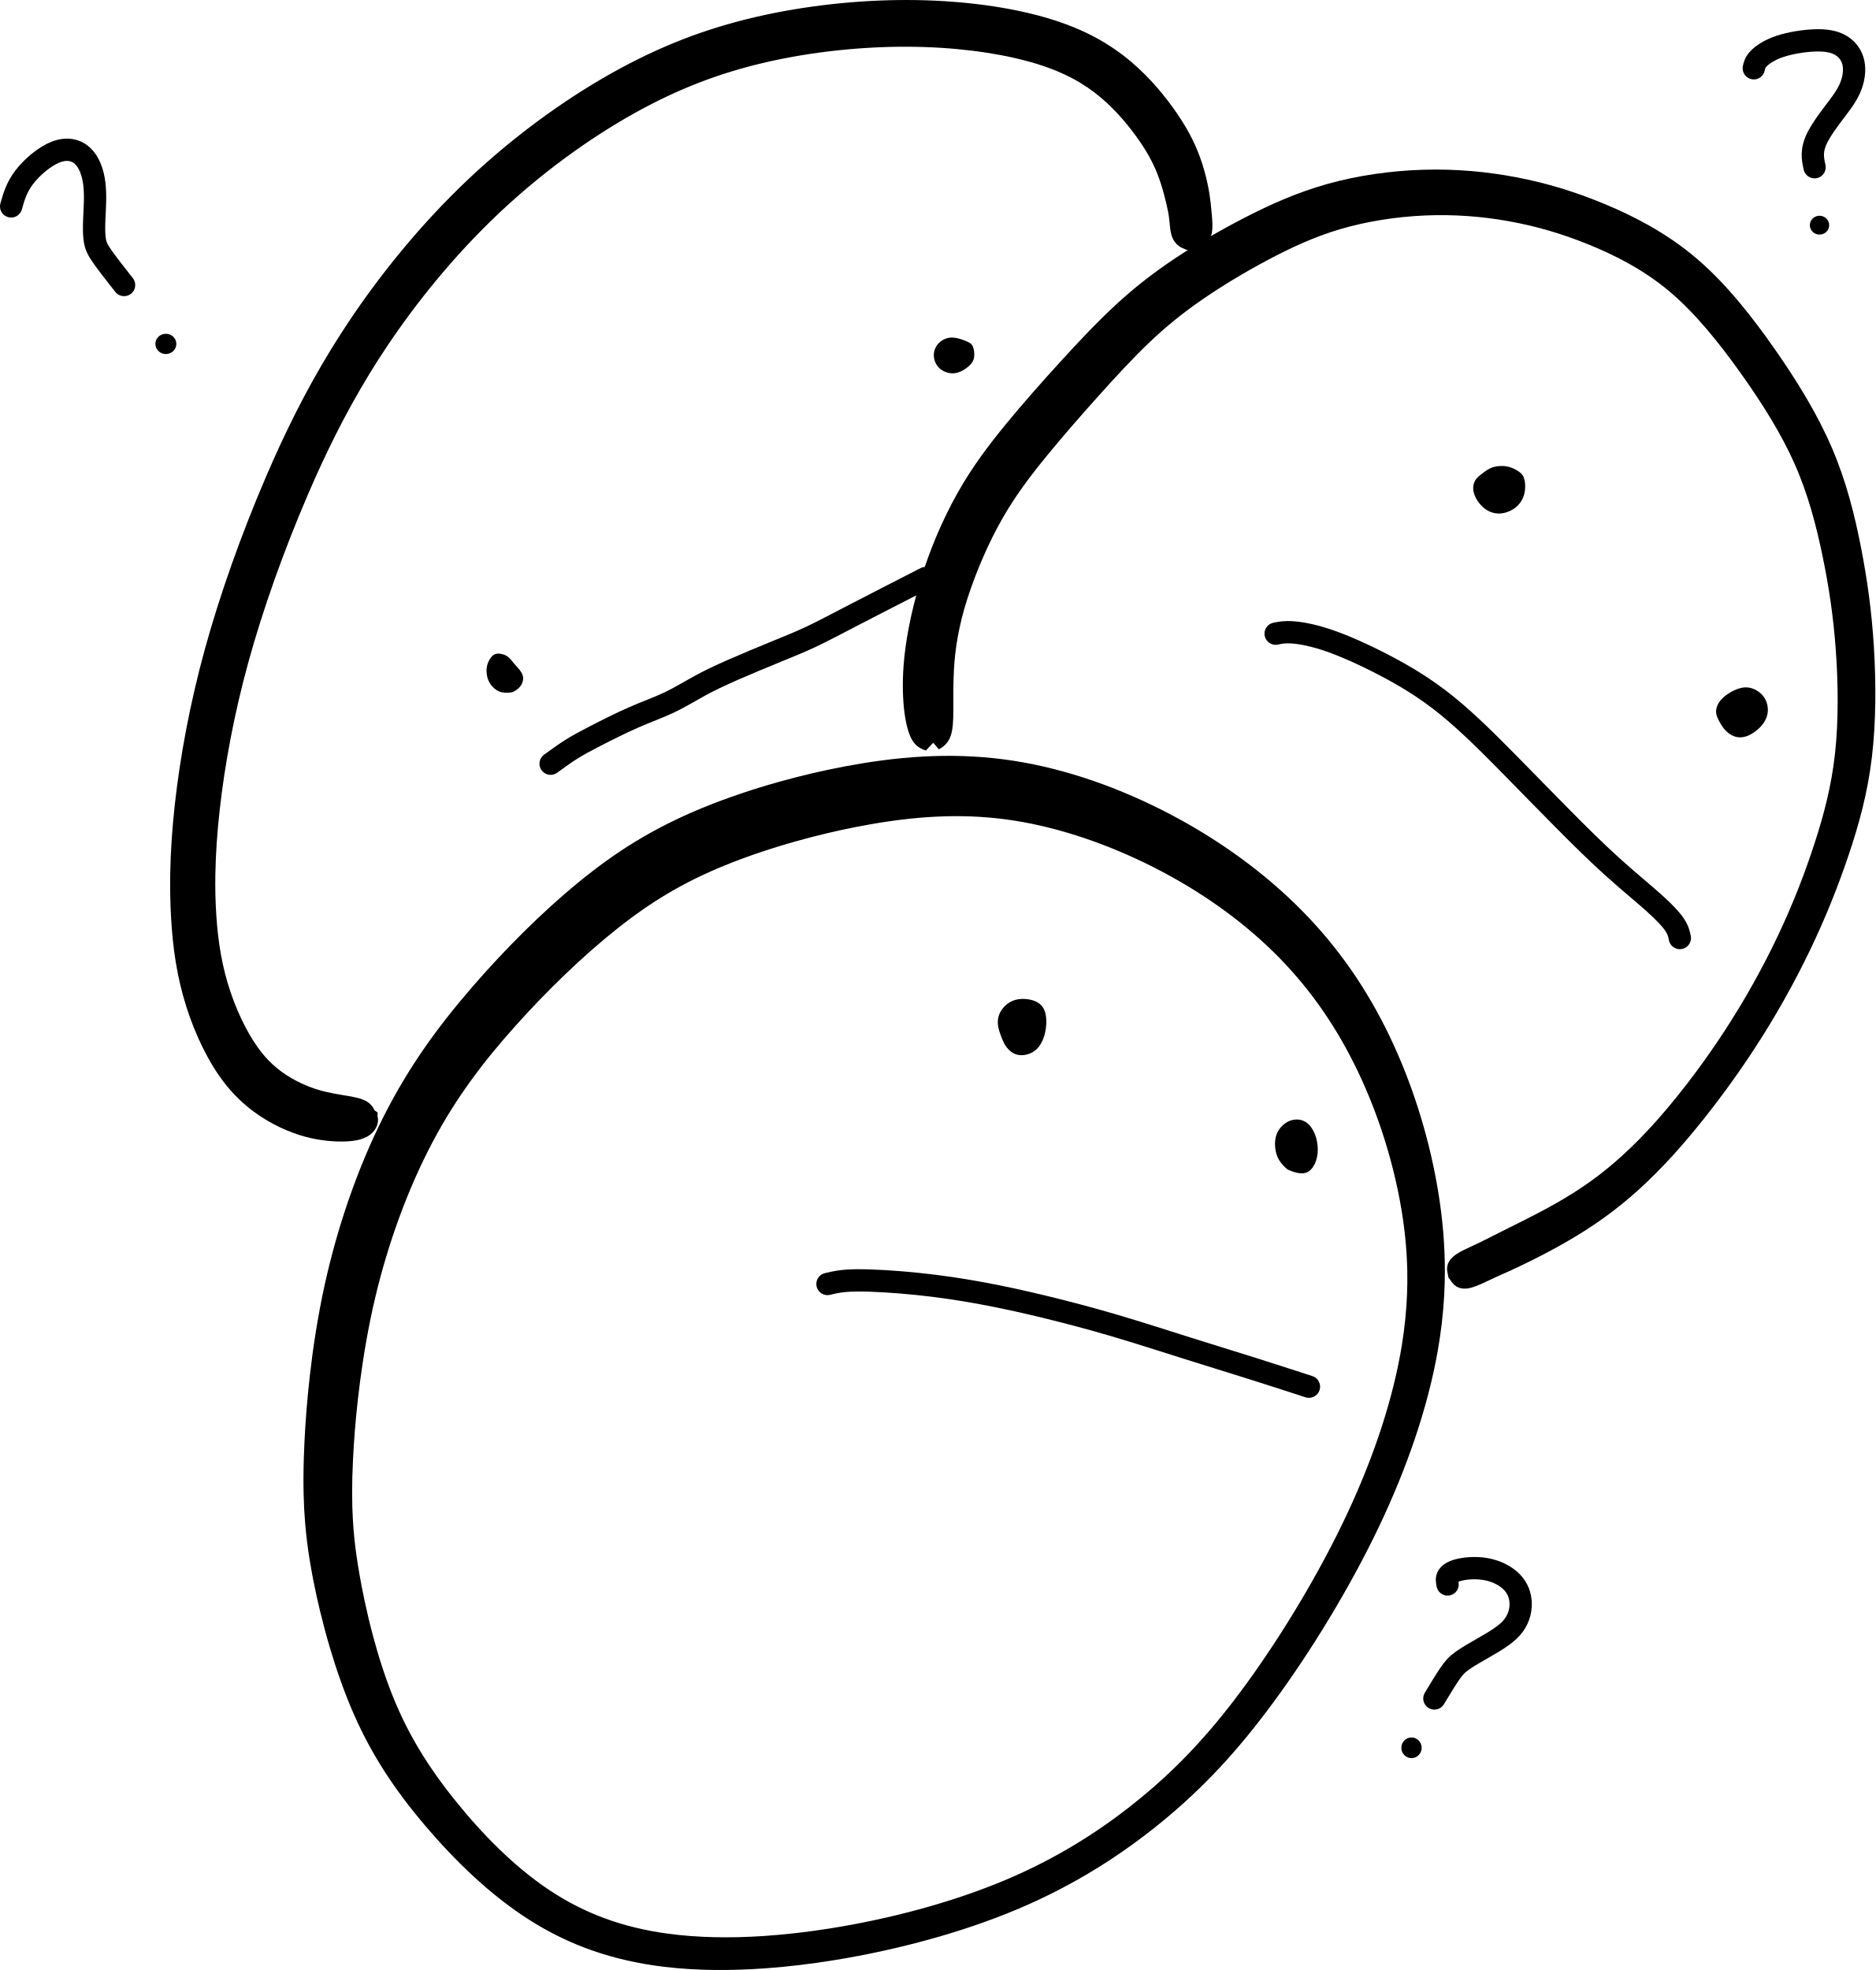
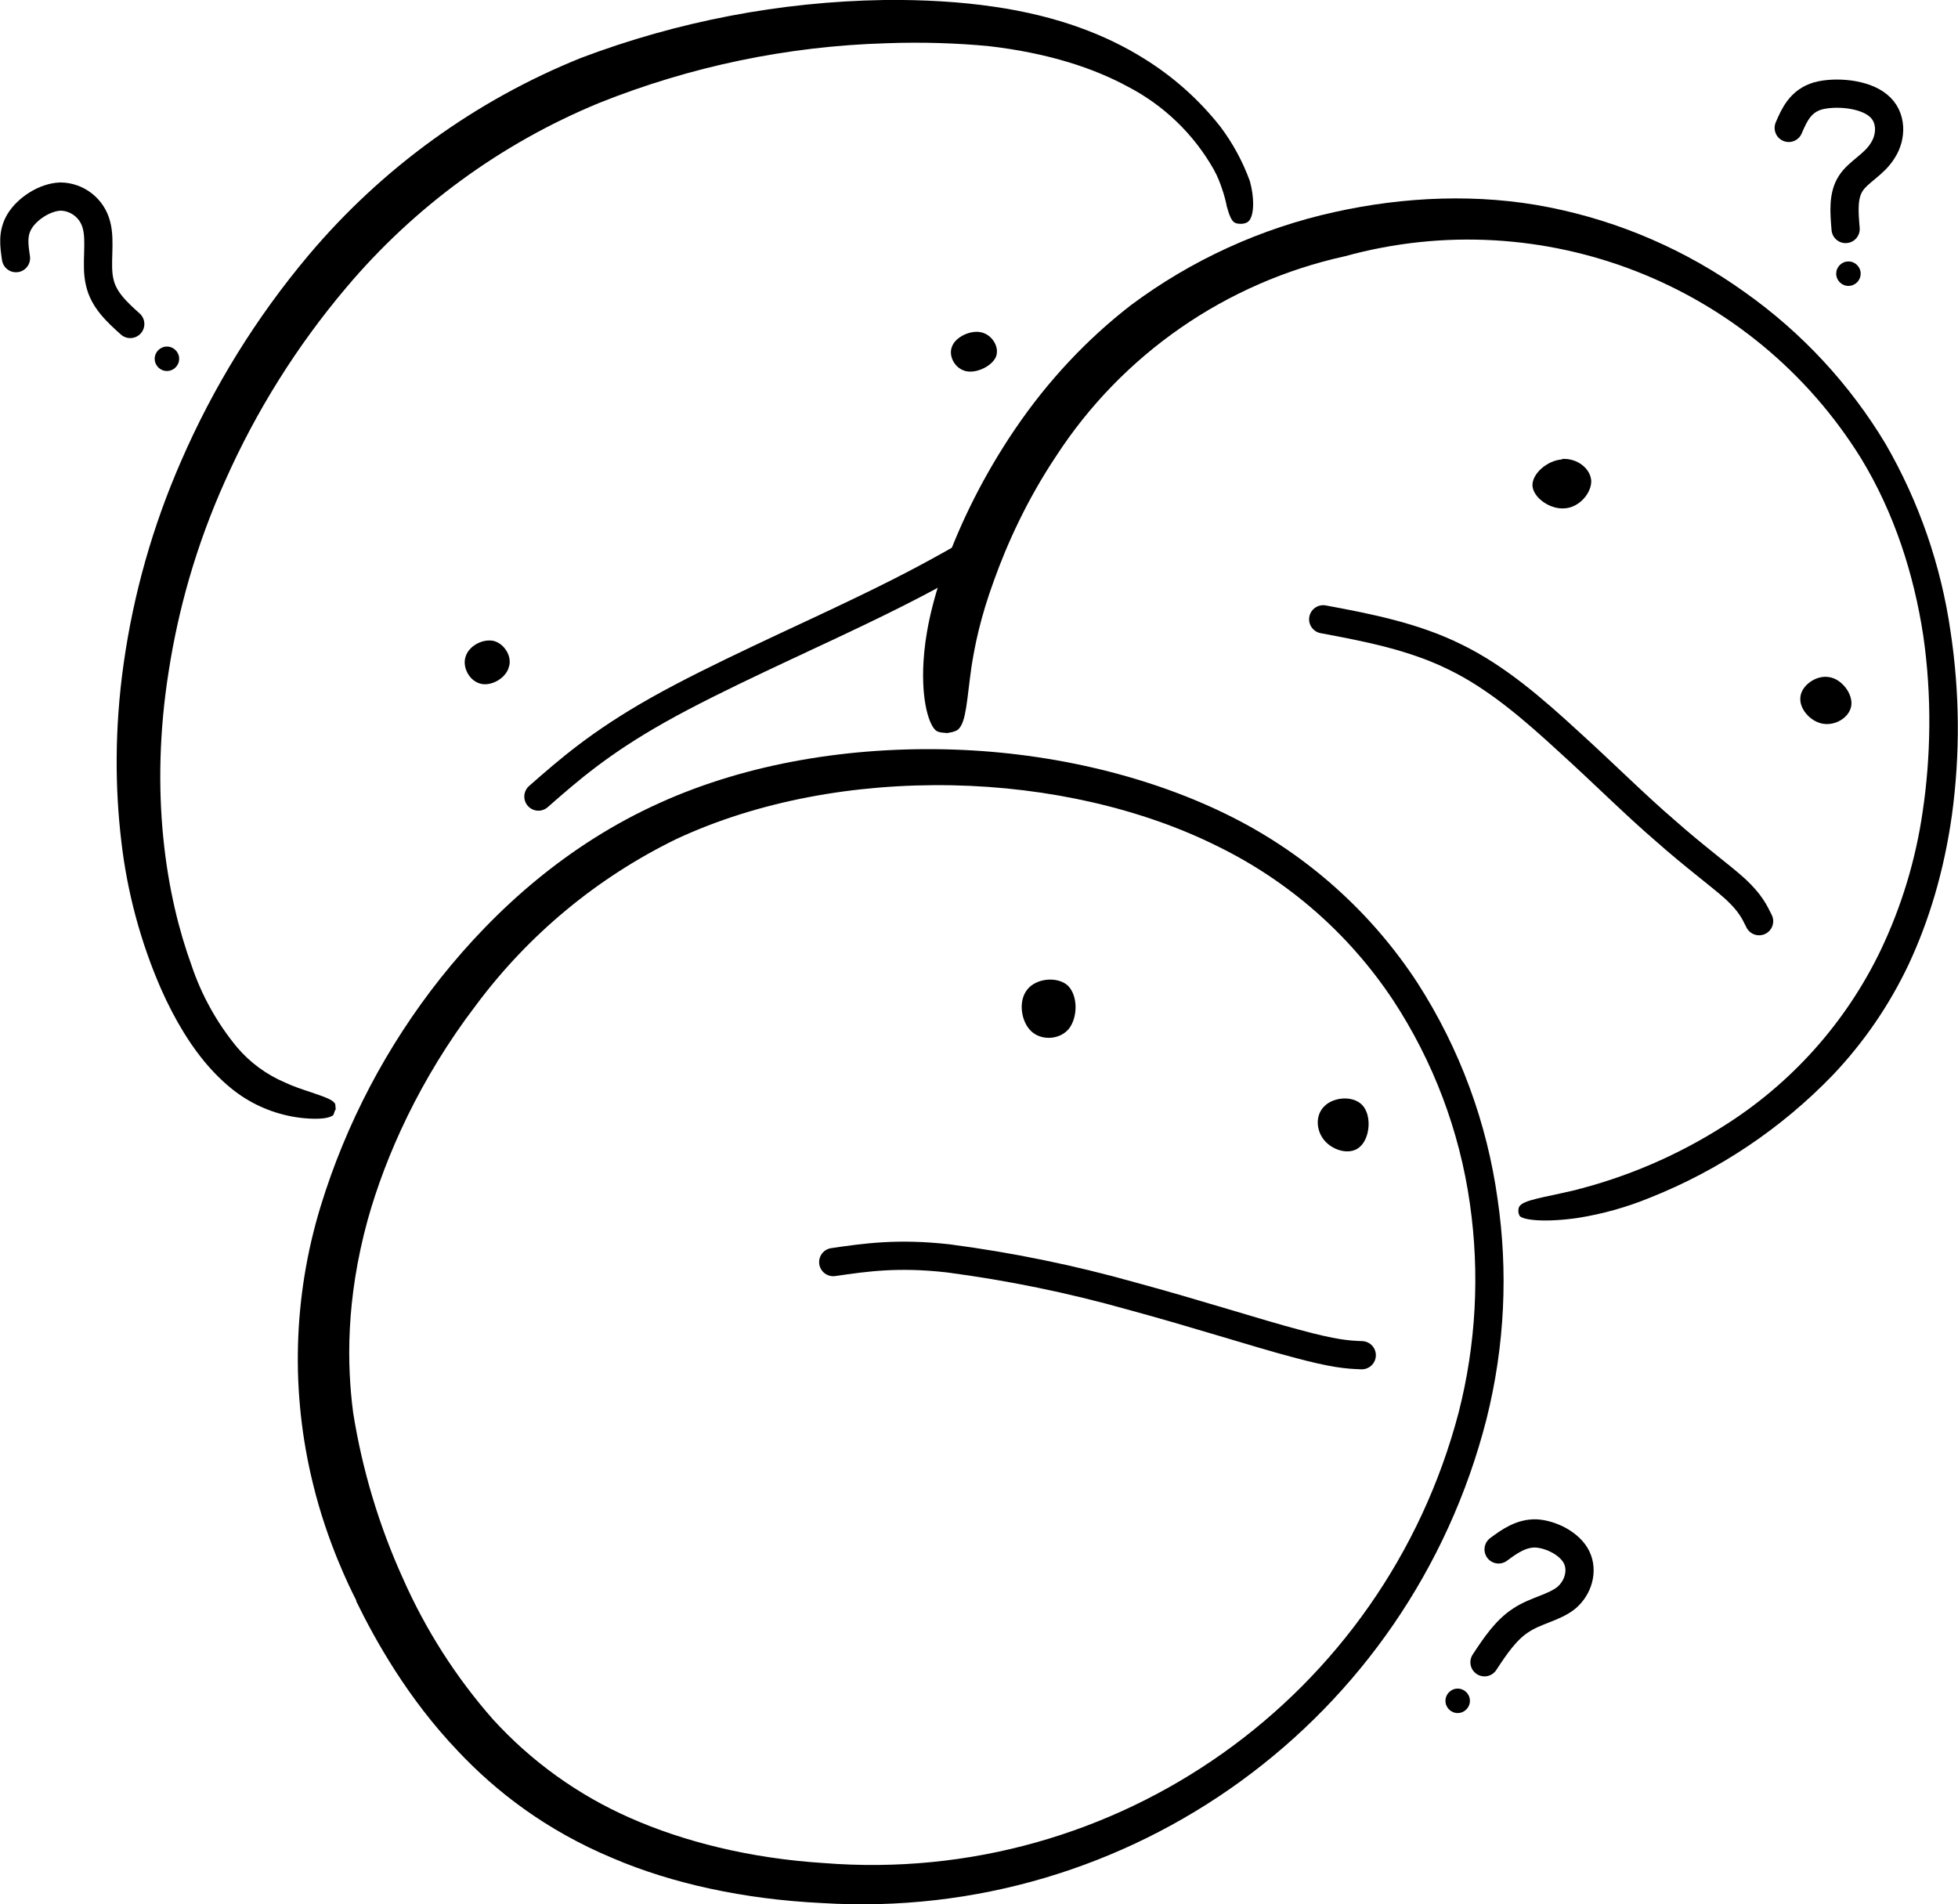
- <svg xmlns="http://www.w3.org/2000/svg" xml:space="preserve" width="925.724" height="972.328">
-   <path d="M240.497 849.737c-1.036-5.898-2.622-15.731-3.294-27.502-.459-8.029-.547-17.422.071-30.019a465.004 465.004 0 0 1 .431-7.525c.547-8.382 1.478-18.995 3.042-30.959 1.654-12.647 4.108-27.48 7.722-42.653 6.205-26.05 15.976-53.562 28.907-77.833 11.52-21.623 24.849-39.341 41.226-57.607 15.696-17.507 33.381-34.641 50.543-48.264 8.536-6.776 16.798-12.566 25.515-17.73 8.875-5.257 18.241-9.874 28.798-14.171 10.939-4.451 23.048-8.512 35.35-11.969 10.127-2.846 20.283-5.255 30.045-7.169a351.901 351.901 0 0 1 8.004-1.475c24.96-4.298 47.879-5.359 71.279-1.71 23.568 3.675 48.091 12.204 70.653 23.7 22.52 11.475 42.82 25.771 59.545 42.156 16.707 16.367 29.965 34.937 40.589 56.149 10.65 21.265 18.607 45.096 23.018 68.72 2.203 11.799 3.513 23.505 3.745 35.491a198.37 198.37 0 0 1-.106 11.373c-.318 8.366-1.164 16.96-2.613 25.903-4.196 25.888-13.442 54.66-27.348 84.343-13.843 29.549-32.199 59.773-49.506 83.681-8.655 11.956-17.01 22.28-25.587 31.597-8.612 9.355-17.459 17.705-27.055 25.657-19.45 16.119-41.777 30.435-68.316 41.653-27.183 11.49-58.633 19.675-87.817 24.298-11.437 1.812-22.518 3.076-33.134 3.779-16.634 1.101-32.953.859-48.031-1.182-11.645-1.576-22.415-4.208-32.528-7.977-9.942-3.705-19.181-8.483-27.987-14.375-17.956-12.015-33.866-28.493-46.667-44.352-14.308-17.725-23.976-33.826-31.338-51.824-4.321-10.562-7.732-21.53-10.303-31.103-3.417-12.724-5.586-23.839-6.853-31.103zm-14.665 2.75c1.505 7.519 4.082 19.056 7.992 32.187 2.938 9.868 6.837 21.325 11.75 32.42 8.459 19.105 19.313 35.859 34.705 53.907 13.646 16 30.707 32.916 50.071 45.255 9.548 6.085 19.537 10.981 30.227 14.732 10.865 3.813 22.308 6.392 34.522 7.875 15.778 1.915 32.652 1.977 49.658.742 10.87-.789 22.179-2.142 33.818-4.037 29.643-4.826 61.686-13.22 89.537-25.002 27.277-11.539 50.25-26.215 70.28-42.683 9.883-8.126 19.028-16.668 27.942-26.239 8.874-9.528 17.494-20.046 26.387-32.159 17.735-24.159 36.585-54.707 50.953-84.681 14.445-30.134 24.331-59.624 29.083-86.5 1.646-9.309 2.675-18.297 3.155-27.083a218.611 218.611 0 0 0 .327-11.954c-.001-12.621-1.092-24.943-3.076-37.334-3.959-24.729-11.499-49.891-21.941-72.667-10.455-22.807-23.858-43.303-41.266-61.673-17.374-18.334-38.617-34.426-62.308-47.451-23.631-12.993-49.953-23.073-76.005-27.77-26.198-4.723-51.656-3.924-78.479.46-2.835.463-5.687.967-8.547 1.508-10.39 1.966-21.162 4.481-31.888 7.482-13.007 3.639-25.947 7.994-37.785 12.874-11.5 4.741-21.855 9.936-31.703 15.905-9.674 5.864-18.69 12.372-27.776 19.788-18.122 14.79-36.411 33.095-52.397 51.575-16.845 19.473-30.816 38.806-42.8 62.386-13.31 26.188-23.054 55.381-29.074 82.778-3.511 15.978-5.793 31.455-7.277 44.552-1.407 12.407-2.18 23.387-2.607 32.075a439.562 439.562 0 0 0-.315 7.809c-.411 13.11-.099 23.065.613 31.761 1.03 12.577 3.028 23.145 4.225 29.161z" style="opacity:1;fill:#000;fill-opacity:1;fill-rule:nonzero;stroke:#000;stroke-width:8;stroke-linecap:round;stroke-dasharray:none;stroke-opacity:1" transform="translate(-67.0152 -72.1072)" />
-   <path d="M475.32 706.004c3.488-.853 6.976-1.705 14.457-1.783 7.48-.077 18.952.62 29.882 1.744s21.316 2.674 31.626 4.573c10.31 1.899 20.541 4.147 31.393 6.782 10.852 2.636 22.324 5.659 34.3 9.186 11.976 3.527 24.456 7.558 36.006 11.201 11.55 3.643 22.169 6.899 32.014 9.999s18.914 6.046 27.983 8.992" style="opacity:1;fill:none;fill-opacity:1;stroke:#000;stroke-width:11;stroke-linecap:round;stroke-dasharray:none;stroke-opacity:1" transform="translate(-66.8508 -72.2716)" />
-   <path d="M703.35 649.661c-.795-.339-.93-.397-1.909-1.337-.979-.94-2.8-2.761-3.885-5.378-1.085-2.616-1.434-6.027-.95-8.798.484-2.771 1.802-4.903 3.42-6.463 1.618-1.56 3.537-2.548 5.523-2.887 1.986-.339 4.04-.029 5.765.969 1.725.998 3.12 2.684 4.157 4.757 1.037 2.074 1.715 4.535 1.948 7.054.233 2.519.019 5.097-.775 7.432-.794 2.335-2.17 4.428-3.866 5.426-1.696.998-3.711.901-5.445.543-1.734-.359-3.188-.979-3.982-1.318zM561.554 584.479c-.781-1.946-1.795-4.549-1.973-7.043-.178-2.494.48-4.878 1.987-7.029 1.507-2.151 3.864-4.07 6.906-4.851 3.042-.781 6.769-.425 9.455.685 2.686 1.11 4.33 2.974 5.084 5.865.754 2.891.617 6.81-.26 10.277-.877 3.467-2.494 6.481-4.933 8.331-2.439 1.85-5.7 2.535-8.235 2.055-2.535-.48-4.344-2.124-5.522-3.59-1.178-1.466-1.726-2.754-2.508-4.7z" style="opacity:1;fill:#000;fill-opacity:1;stroke:#000;stroke-width:0;stroke-linecap:round;stroke-dasharray:none;stroke-opacity:1" transform="translate(-67.0152 -72.1072)" />
-   <path d="M247.892 623.916c-.108-.081-.277-.213-.428-.382-.127-.142-.237-.303-.339-.509-.089-.179-.157-.36-.236-.566-.069-.182-.142-.368-.236-.557-.17-.341-.406-.682-.81-1.019-.366-.306-.868-.606-1.575-.891-1.069-.432-2.58-.829-4.429-1.183a84.302 84.302 0 0 0-1.302-.238c-2.124-.373-4.804-.776-7.773-1.339-2.549-.483-5.335-1.093-8.333-2-2.763-.836-5.826-1.959-9.245-3.571-6.365-3.001-13.962-7.683-20.684-15.846-3.326-4.038-6.513-9.02-9.403-14.585-2.909-5.6-5.445-11.65-7.492-17.701-4.304-12.723-6.391-25.341-7.313-39.411-.434-6.631-.595-13.4-.476-20.413.175-10.38.921-21.249 2.214-32.756 2.495-22.204 7.092-47.409 14.373-73.799 7.021-25.451 17.297-54.685 29.614-83.27 8.348-19.374 18.104-39.56 30.671-60.124a394.769 394.769 0 0 1 8.751-13.679c13.984-20.901 32.905-44.916 56.483-67.115 20.331-19.142 43.806-36.525 67.572-49.782 21.836-12.181 42.968-20.337 66.606-25.751 22.902-5.246 47.853-7.856 70.965-7.758 11.454.049 22.358.763 32.388 1.989 10.109 1.236 19.263 2.984 27.168 5.067 8.019 2.113 14.722 4.563 20.491 7.282 5.907 2.784 10.885 5.873 15.286 9.203 9.334 7.064 16.424 15.488 21.449 22.33 2.802 3.816 4.985 7.175 6.77 10.303 1.966 3.445 3.469 6.644 4.701 9.745 2.96 7.445 4.652 15.11 5.445 18.747.08.366.153.723.222 1.07.658 3.356.827 6.042 1.026 7.978.26 2.528.61 4.298 1.892 5.487.893.828 2.804 1.286 3.364 1.545.544-.281 2.441-.829 3.287-1.712 1.202-1.254 1.501-3.158 1.437-5.928-.048-2.103-.333-5.15-.727-8.892a503.448 503.448 0 0 0-.128-1.202c-.455-4.227-1.78-12.431-4.983-21.209-1.329-3.643-2.993-7.403-5.19-11.409-1.991-3.63-4.393-7.418-7.399-11.588-5.343-7.413-13.195-16.887-23.82-24.954-5.054-3.837-10.754-7.373-17.444-10.524-6.52-3.071-13.936-5.757-22.588-8.027-8.506-2.231-18.21-4.062-28.798-5.34-10.513-1.269-21.892-1.993-33.809-2.022-23.991-.059-49.855 2.696-73.678 8.21-24.755 5.729-46.914 14.356-69.665 27.113-24.624 13.808-48.831 31.816-69.784 51.607-24.286 22.939-43.837 47.849-58.084 69.156a411.83 411.83 0 0 0-9.003 14.073c-12.942 21.164-22.935 41.868-31.416 61.572-12.498 29.038-22.928 58.773-30.073 84.782-7.415 26.994-12.088 52.794-14.618 75.572-1.312 11.812-2.073 23.043-2.244 33.828-.116 7.292.02 14.347.416 21.292.841 14.729 2.81 28.42 7.26 42.444 2.1 6.621 4.744 13.299 7.846 19.564 3.07 6.2 6.607 12.032 10.528 16.983 8.083 10.207 17.35 16.113 24.972 19.734 4.082 1.939 7.824 3.283 11.267 4.229 3.733 1.026 7.135 1.589 10.145 1.905 3.469.364 6.554.416 8.922.299a37.074 37.074 0 0 0 1.469-.101c2.085-.187 3.784-.558 5.018-1.02.816-.305 1.443-.651 1.938-1.016.54-.398.936-.83 1.22-1.253.158-.236.284-.473.378-.703.104-.256.167-.499.192-.726a2.023 2.023 0 0 0-.035-.678c-.05-.224-.141-.439-.185-.556z" style="opacity:1;fill:#000;fill-opacity:1;fill-rule:nonzero;stroke:#000;stroke-width:11;stroke-linecap:round;stroke-dasharray:none;stroke-opacity:1" transform="translate(-67.0152 -72.1072)" />
-   <path d="M338.817 449.043c3.411-2.481 6.821-4.961 10.193-7.093 3.372-2.132 6.705-3.914 11.976-6.628 5.271-2.713 12.48-6.356 18.952-9.185 6.473-2.829 12.209-4.845 17.441-7.325 5.232-2.481 9.961-5.426 14.844-8.1 4.883-2.674 9.922-5.077 16.549-7.984 6.628-2.907 14.844-6.317 21.472-9.03 6.628-2.713 11.666-4.728 17.169-7.325 5.504-2.597 11.472-5.775 20.968-10.697 9.496-4.922 22.518-11.588 35.54-18.255" style="opacity:1;fill:none;fill-opacity:1;stroke:#000;stroke-width:11;stroke-linecap:round;stroke-dasharray:none;stroke-opacity:1" transform="translate(-67.0152 -72.1072)" />
-   <path d="M547.564 244.094c.349 1.357.62 3.449.097 5.213-.523 1.764-1.841 3.197-3.624 4.496-1.783 1.298-4.031 2.461-6.473 2.558-2.442.097-5.077-.872-6.86-2.558-1.783-1.686-2.713-4.089-2.732-6.337-.019-2.248.872-4.341 2.364-5.91s3.585-2.616 5.755-2.81c2.17-.194 4.418.465 6.143 1.066 1.725.601 2.926 1.143 3.74 1.725.814.581 1.24 1.201 1.589 2.558zM320.62 413.425c-.833.426-1.143.465-2.287.542-1.143.077-3.12.194-5.038-.639-1.919-.833-3.779-2.616-4.864-4.728-1.085-2.112-1.395-4.554-1.202-6.55.194-1.996.891-3.546 1.705-4.806.814-1.26 1.744-2.228 3.236-2.48 1.492-.252 3.546.213 5.038 1.143 1.492.93 2.422 2.325 3.411 3.527.988 1.201 2.035 2.209 2.926 3.352.891 1.143 1.628 2.422 1.705 3.876.077 1.453-.504 3.081-1.473 4.302-.969 1.221-2.325 2.035-3.159 2.461z" style="opacity:1;fill:#000;fill-opacity:1;stroke:none;stroke-width:11;stroke-linecap:round;stroke-dasharray:none;stroke-opacity:1" transform="translate(-67.0152 -72.1072)" />
-   <path d="M526.845 437.722c.651-.556 2.932-1.292 3.907-3.334 2.309-4.837.78-16.327 1.675-32.335.564-10.089 2.392-22.124 6.697-35.568.303-.947.619-1.912.949-2.894 3.798-11.32 9.563-25.385 17.181-38.646 6.302-10.97 13.299-20.402 22.182-31.261 7.873-9.625 16.437-19.453 25.664-29.742 8.443-9.415 17.159-18.912 25.701-27.022 8.203-7.788 16.398-14.452 26.205-21.245 9.62-6.664 20.739-13.42 32.59-19.756 11.781-6.299 23.924-11.987 37.408-15.976 13.664-4.042 28.753-6.349 43.195-6.976 14.835-.643 28.916.49 42.256 2.857 14.052 2.493 27.192 6.344 40.712 11.827 6.784 2.751 13.488 5.844 20.022 9.462 7.327 4.058 14.633 8.877 21.576 14.732 13.057 11.011 24.962 25.783 36.018 41.296 10.842 15.213 20.396 30.46 27.18 45.795 6.773 15.312 10.847 30.862 14.03 46.169 3.22 15.486 5.463 30.407 6.687 47.117 1.263 17.237 1.408 35.863-.36 52.16-1.826 16.829-5.728 31.428-10.394 45.773-5.024 15.444-10.889 30.402-18.02 45.518-7.88 16.704-17.008 32.969-26.937 48.196-4.414 6.769-8.956 13.289-13.425 19.365-6.907 9.392-13.97 18.137-20.709 25.704-12.058 13.539-22.913 23.11-33.242 30.546-11.975 8.621-24.21 14.974-33.852 19.847-7.341 3.71-13.769 6.839-18.75 9.409-7.861 4.055-14.831 6.357-16.048 8.996-.446.968.305 2.295.366 2.754.311.343.84 1.773 1.868 2.057 2.766.764 9.104-3.04 17.244-6.579 5.068-2.203 11.811-5.385 19.136-9.178 9.777-5.063 22.166-11.982 34.443-21.371 10.566-8.081 21.491-18.27 33.628-32.268 6.774-7.812 13.876-16.751 20.867-26.279 4.524-6.166 9.133-12.776 13.623-19.638 10.102-15.439 19.431-31.9 27.545-48.82 7.348-15.321 13.44-30.478 18.703-46.126 4.886-14.524 9.115-29.592 11.202-47.078 2.011-16.852 2.042-35.95.956-53.516-1.058-17.102-3.157-32.407-6.248-48.255-3.043-15.604-7.075-31.891-14.033-48.107-6.959-16.216-16.748-32.14-27.631-47.713-11.048-15.809-23.396-31.498-37.319-43.442-7.471-6.409-15.299-11.657-23.077-16.046-6.935-3.913-13.994-7.242-21.05-10.186-14.092-5.88-27.9-10.121-42.711-12.948-14.025-2.677-28.918-4.085-44.675-3.611-15.272.459-31.363 2.687-46.148 6.837-14.66 4.115-27.718 10.033-39.985 16.363-12.327 6.361-23.982 13.206-34.17 20.037-10.46 7.014-19.316 13.979-28.167 22.165-9.106 8.422-18.25 18.188-26.808 27.57-9.386 10.289-18.203 20.281-26.297 30.112-9.175 11.145-16.745 21.32-23.531 33.306-8.135 14.368-14.069 29.439-17.789 41.597a193.551 193.551 0 0 0-.927 3.123c-4.173 14.507-6.611 27.41-7.433 38.658-1.254 17.161 1.089 30.171 3.867 34.01 1.33 1.838 3.717 2.139 4.456 2.563z" style="opacity:1;fill:#000;fill-opacity:1;fill-rule:nonzero;stroke:#000;stroke-width:11;stroke-linecap:round;stroke-dasharray:none;stroke-opacity:1" transform="translate(-67.0152 -72.1072)" />
-   <path d="M696.703 384.861c2.248-.465 4.496-.93 8.604-.62 4.108.31 10.077 1.395 17.828 4.069 7.752 2.674 17.286 6.938 27.169 12.092 9.883 5.155 20.115 11.201 30.773 19.805 10.658 8.604 21.743 19.766 31.355 29.533 9.612 9.767 17.751 18.138 25.89 26.355 8.139 8.217 16.278 16.278 24.107 23.371 7.829 7.093 15.348 13.216 20.735 18.022 5.387 4.806 8.643 8.294 10.464 11.007 1.822 2.713 2.209 4.651 2.597 6.589" style="opacity:1;fill:none;fill-opacity:1;stroke:#000;stroke-width:11;stroke-linecap:round;stroke-dasharray:none;stroke-opacity:1" transform="translate(-67.0152 -72.1072)" />
-   <path d="M819.537 308.861c.439 1.863.548 4.604-.11 7.125-.658 2.521-2.083 4.823-4.221 6.55-2.138 1.726-4.988 2.877-7.756 3.014s-5.454-.74-7.756-2.576c-2.302-1.836-4.221-4.631-5.015-7.153-.795-2.521-.466-4.769.466-6.44.932-1.672 2.466-2.768 3.946-3.864 1.48-1.096 2.905-2.192 4.933-2.823 2.028-.63 4.659-.795 7.016-.329 2.357.466 4.44 1.562 5.865 2.604 1.425 1.041 2.192 2.028 2.631 3.892zM915.854 428.432c.452.822 1.357 2.466 2.645 3.905 1.288 1.439 2.96 2.672 4.823 3.275 1.864.603 3.919.576 6.084-.219 2.165-.795 4.44-2.357 6.18-4.07 1.74-1.713 2.946-3.576 3.576-5.522.63-1.946.685-3.974.219-5.933-.466-1.96-1.452-3.85-3.083-5.385-1.631-1.535-3.905-2.713-6.166-3.028-2.261-.315-4.508.233-6.742 1.233-2.234 1-4.453 2.453-6.002 3.933-1.548 1.48-2.425 2.987-2.878 4.344-.452 1.357-.48 2.562-.26 3.645.219 1.083.685 2.042.918 2.521.233.479.233.479.685 1.302z" style="opacity:1;fill:#000;fill-opacity:1;stroke:none;stroke-width:11;stroke-linecap:round;stroke-dasharray:none;stroke-opacity:1" transform="translate(-67.0152 -72.1072)" />
-   <g transform="translate(-67.0152 -72.1072)">
-     <ellipse cx="148.887" cy="241.846" rx="5.174" ry="5" style="opacity:1;fill:#000;fill-opacity:1;stroke:none;stroke-width:11;stroke-linecap:round;stroke-dasharray:none;stroke-opacity:1" />
-     <path d="M72.515 173.971c1.315-4.659 2.631-9.318 6.413-14.306 3.782-4.988 10.03-10.305 15.484-12.47 5.454-2.165 10.113-1.179 13.374 1.864 3.261 3.042 5.125 8.139 5.81 13.84.685 5.7.192 12.004-.028 16.909-.219 4.906-.164 8.414.301 11.099.466 2.686 1.343 4.549 3.809 8.057 2.466 3.508 6.522 8.66 10.579 13.812" style="opacity:1;fill:none;fill-opacity:1;stroke:#000;stroke-width:11;stroke-linecap:round;stroke-dasharray:none;stroke-opacity:1" />
-     <ellipse cx="965.175" cy="183.245" rx="4.767" ry="4.651" style="opacity:1;fill:#000;fill-opacity:1;stroke:none;stroke-width:11;stroke-linecap:round;stroke-dasharray:none;stroke-opacity:1" />
-     <path d="M932.735 105.808c.31-1.473.62-2.946 2.481-4.845 1.86-1.899 5.271-4.224 10.348-5.93 5.077-1.705 11.821-2.791 17.247-2.984 5.426-.194 9.534.504 12.751 2.364 3.217 1.86 5.542 4.883 6.356 8.72.814 3.837.116 8.488-1.822 12.79-1.938 4.302-5.116 8.255-8.139 12.247-3.023 3.992-5.891 8.023-7.635 11.395-1.744 3.372-2.364 6.085-2.442 8.488-.077 2.403.388 4.496.853 6.589" style="opacity:1;fill:none;fill-opacity:1;stroke:#000;stroke-width:11;stroke-linecap:round;stroke-dasharray:none;stroke-opacity:1" />
-     <ellipse cx="763.77" cy="934.762" rx="5.015" ry="5.097" style="opacity:1;fill:#000;fill-opacity:1;stroke:none;stroke-width:11;stroke-linecap:round;stroke-dasharray:none;stroke-opacity:1" />
-     <path d="M766.698 845.298c-.31-1.473-.62-2.946.271-4.263.891-1.318 2.984-2.48 6.511-3.178 3.527-.698 8.488-.93 13.139.077 4.651 1.008 8.992 3.256 11.86 6.24 2.868 2.984 4.263 6.705 4.302 10.697.039 3.992-1.279 8.255-4.457 11.86-3.178 3.604-8.217 6.55-12.79 9.185-4.573 2.635-8.682 4.961-11.472 6.938-2.791 1.977-4.263 3.604-6.356 6.666-2.093 3.062-4.806 7.558-7.519 12.053" style="opacity:1;fill:none;fill-opacity:1;stroke:#000;stroke-width:11;stroke-linecap:round;stroke-dasharray:none;stroke-opacity:1" transform="translate(14.8828 8.8367)" />
+ <svg xmlns="http://www.w3.org/2000/svg" xml:space="preserve" width="416.4" height="404.9">
+   <g transform="translate(-39.8 -66.3)">
+     <path d="M125.5 402a137.8 137.8 0 0 1-10.6-35.3c-1.3-10-1.6-23.9 3.1-41 3.8-13.6 11.1-30 23-45.6a117 117 0 0 1 42.7-35.4c17.2-8 37.7-11.8 58.6-11.4 20.5.4 40.5 5 56.5 13a94.8 94.8 0 0 1 37.2 32.6 106 106 0 0 1 16.4 43.4 114 114 0 0 1-2.4 44.4 129 129 0 0 1-135 95.8c-15.8-1-29.9-4.6-41.2-9.6a86.6 86.6 0 0 1-29.2-21 116.8 116.8 0 0 1-19.1-29.9zm-10 4.7c4.1 8.4 11 20.8 21.7 32 8 8.5 18.6 16.8 33 22.8 12.4 5.3 27.7 8.7 44.3 9.5a137.1 137.1 0 0 0 141.4-102.8c4-15.9 4.6-31.7 2.4-46.8a114 114 0 0 0-17-46 102 102 0 0 0-39.4-35.3c-17-8.6-38-13.7-59.4-14.4-21.8-.7-43.7 2.9-62.3 11.3-19.6 8.8-35 22.6-46.7 37.3a148 148 0 0 0-25.5 48.5 110.9 110.9 0 0 0-1.6 59.2c3 12.3 7.8 22 9.2 24.7z" />
+     <path fill="none" stroke="#000" stroke-linecap="round" stroke-width="6" d="M217 334.7c6.9-1 13.7-2 24.4-.8a276 276 0 0 1 39 8c13.7 3.7 27 8 35 10.1 8.1 2.2 11 2.4 14 2.5" />
+     <path d="M258.3 276.7c-2 2.4-1.4 6.8.8 8.9 2.1 2 6 1.9 8-.5 1.9-2.4 2-7-.2-9.2-2.2-2-6.7-1.6-8.6.8zM321.4 301.6c-2 2-1.7 5.4.3 7.5 2 2.1 5.6 2.9 7.5.9 2-2 2.3-6.6.3-8.7-2-2.1-6.2-1.7-8.1.3z" />
+     <path fill="none" stroke="#000" stroke-linecap="round" stroke-width="6" d="M358.5 395.8c2.4-1.8 4.9-3.5 8-3.4 3.2.2 7.2 2.2 8.6 5.1 1.4 2.9.3 6.5-2.2 8.6-2.6 2.1-6.6 2.7-9.7 4.8-3.1 2-5.4 5.4-7.7 8.9" />
+     <circle cx="349.8" cy="428" r="2.6" />
+   </g>
+   <g transform="translate(-39.8 -66.3)">
+     <path d="M241.2 222.2c.4-.1 1.7-.2 2.4-.8 1.7-1.6 1.8-6.2 2.8-13.3.7-4.4 1.8-10.2 4.8-18.4 2.8-7.8 7-17.1 13.2-26.4a98.4 98.4 0 0 1 61.4-42.5 98.4 98.4 0 0 1 109.8 43c7 11.5 11.2 24.5 13.2 37.6 1.9 13 1.6 26-.1 37.4a102.5 102.5 0 0 1-9 29.7 90.5 90.5 0 0 1-33.4 37.3 108 108 0 0 1-32 13.7c-6.4 1.5-10.6 2-11.4 3.4-.2.3-.2.8-.2 1 0 .2.1.7.3 1 .8.9 5.5 1.4 12.4.4a69 69 0 0 0 15.3-4.3 111 111 0 0 0 38.9-26.1 90.2 90.2 0 0 0 16.1-23.5c4.3-9.2 7.5-19.7 9.2-31.7a137 137 0 0 0-.3-39.2 111.4 111.4 0 0 0-13.8-39.8 107 107 0 0 0-30-32.3 107.1 107.1 0 0 0-41.5-18c-15-3-30.9-2.3-45.7 1a113.1 113.1 0 0 0-43.3 19.8c-9.3 7.2-17.6 16-24.6 26.3-6.8 10-11.6 20-14.7 28.5-3.3 9-4.5 15.8-4.8 21-.5 8.4 1.2 13.6 2.7 14.7.7.5 2 .4 2.3.5z" />
+     <path fill="none" stroke="#000" stroke-linecap="round" stroke-width="6" d="M321.2 198c9.7 1.8 19.3 3.7 28 8 8.9 4.3 16.8 11.2 24.2 18 7.5 6.8 14.4 13.7 20.6 19 6.2 5.5 11.7 9.5 14.9 12.4 3.2 3 4 4.8 5 6.8" />
+     <path d="M372 164c-3.1.2-6.4 3-6.3 5.6.2 2.6 3.8 5.1 6.9 4.8 3.1-.2 5.7-3.3 5.6-5.9-.2-2.6-3-4.8-6.2-4.6zM428.8 210.3c-2.7-.5-5.8 1.7-6.1 4.1-.4 2.5 2 5.3 4.7 5.8s5.7-1.3 6.1-3.8c.4-2.5-2-5.7-4.7-6.1z" />
+     <path fill="none" stroke="#000" stroke-linecap="round" stroke-width="6" d="M420.2 93.5c1.2-2.8 2.5-5.7 6.2-6.8 3.7-1 9.8-.5 12.8 2 3 2.4 2.9 6.7 1 9.6-1.8 3-5.2 4.5-6.8 7-1.7 2.6-1.4 6.1-1.1 9.7" />
+     <circle cx="432.9" cy="124.5" r="2.6" />
+   </g>
+   <g transform="translate(-39.8 -66.3)">
+     <path d="m111.2 302.3-.1-1.2c-.5-1-2.5-1.6-5.4-2.6-1.5-.5-3.4-1.1-5.3-2a27.4 27.4 0 0 1-10.2-7.5 54.6 54.6 0 0 1-9.7-17.5c-2.5-6.9-4.9-16-6-27.3-1-10.2-.9-22.2 1.2-35.3 2-12.8 5.7-26.4 12-40.4a171.3 171.3 0 0 1 25.7-41 140.2 140.2 0 0 1 53.8-39.3 178.3 178.3 0 0 1 61-12.7c8-.3 15.4 0 21.8.6 13 1.5 22.6 4.8 29.6 8.6a44.6 44.6 0 0 1 18.3 17.6c.9 1.6 1.4 3 1.8 4.2.5 1.4.8 2.7 1 3.7.5 1.8 1 3.2 1.8 3.5.4.2 1 .2 1.3.2.2 0 .9-.1 1.2-.3.8-.4 1.3-1.8 1.3-4 0-1.3-.2-3-.7-4.8a44.7 44.7 0 0 0-6.3-11.6A62.5 62.5 0 0 0 283 78.7c-7.7-4.8-18-9-32-11-6.9-1-14.7-1.5-23.2-1.4a191 191 0 0 0-64.4 12.3 148 148 0 0 0-58 42 178.2 178.2 0 0 0-27.1 43.8 164.4 164.4 0 0 0-12.2 43c-2 14.1-1.8 26.9-.5 37.8a110.2 110.2 0 0 0 8.4 31.3c3 6.8 6.6 12.7 10.7 17.2 2.2 2.4 4.4 4.3 6.5 5.7a28.8 28.8 0 0 0 13.3 4.7c3.3.3 5.5 0 6.2-.7l.4-1.1z" />
+     <path fill="none" stroke="#000" stroke-linecap="round" stroke-width="6" d="M154.3 235.7c6.5-5.7 13-11.4 25.4-18.4 12.4-7 30.8-15.1 43-21 12.1-5.8 18-9.2 24-12.6" />
+     <path d="M138.8 206c-.7 2.2.8 5.1 3.2 5.7 2.3.6 5.4-1.2 6-3.5.8-2.2-.9-5-3.2-5.6-2.3-.5-5.3 1-6 3.4zM242.3 139.9c-.9 2 .5 4.7 2.8 5.3 2.3.6 5.6-1 6.5-3 .8-2-.7-4.6-3-5.2-2.3-.6-5.5.9-6.3 2.9z" />
+     <path fill="none" stroke="#000" stroke-linecap="round" stroke-width="6" d="M43.2 121.2c-.4-2.7-.8-5.3.8-7.9 1.6-2.6 5.3-5.1 8.7-5.2a8 8 0 0 1 7.6 6c1 3.6-.2 8.5.7 12.2.8 3.7 3.6 6.3 6.5 8.9" />
+     <circle cx="75.3" cy="142.6" r="2.6" />
  </g>
</svg>
